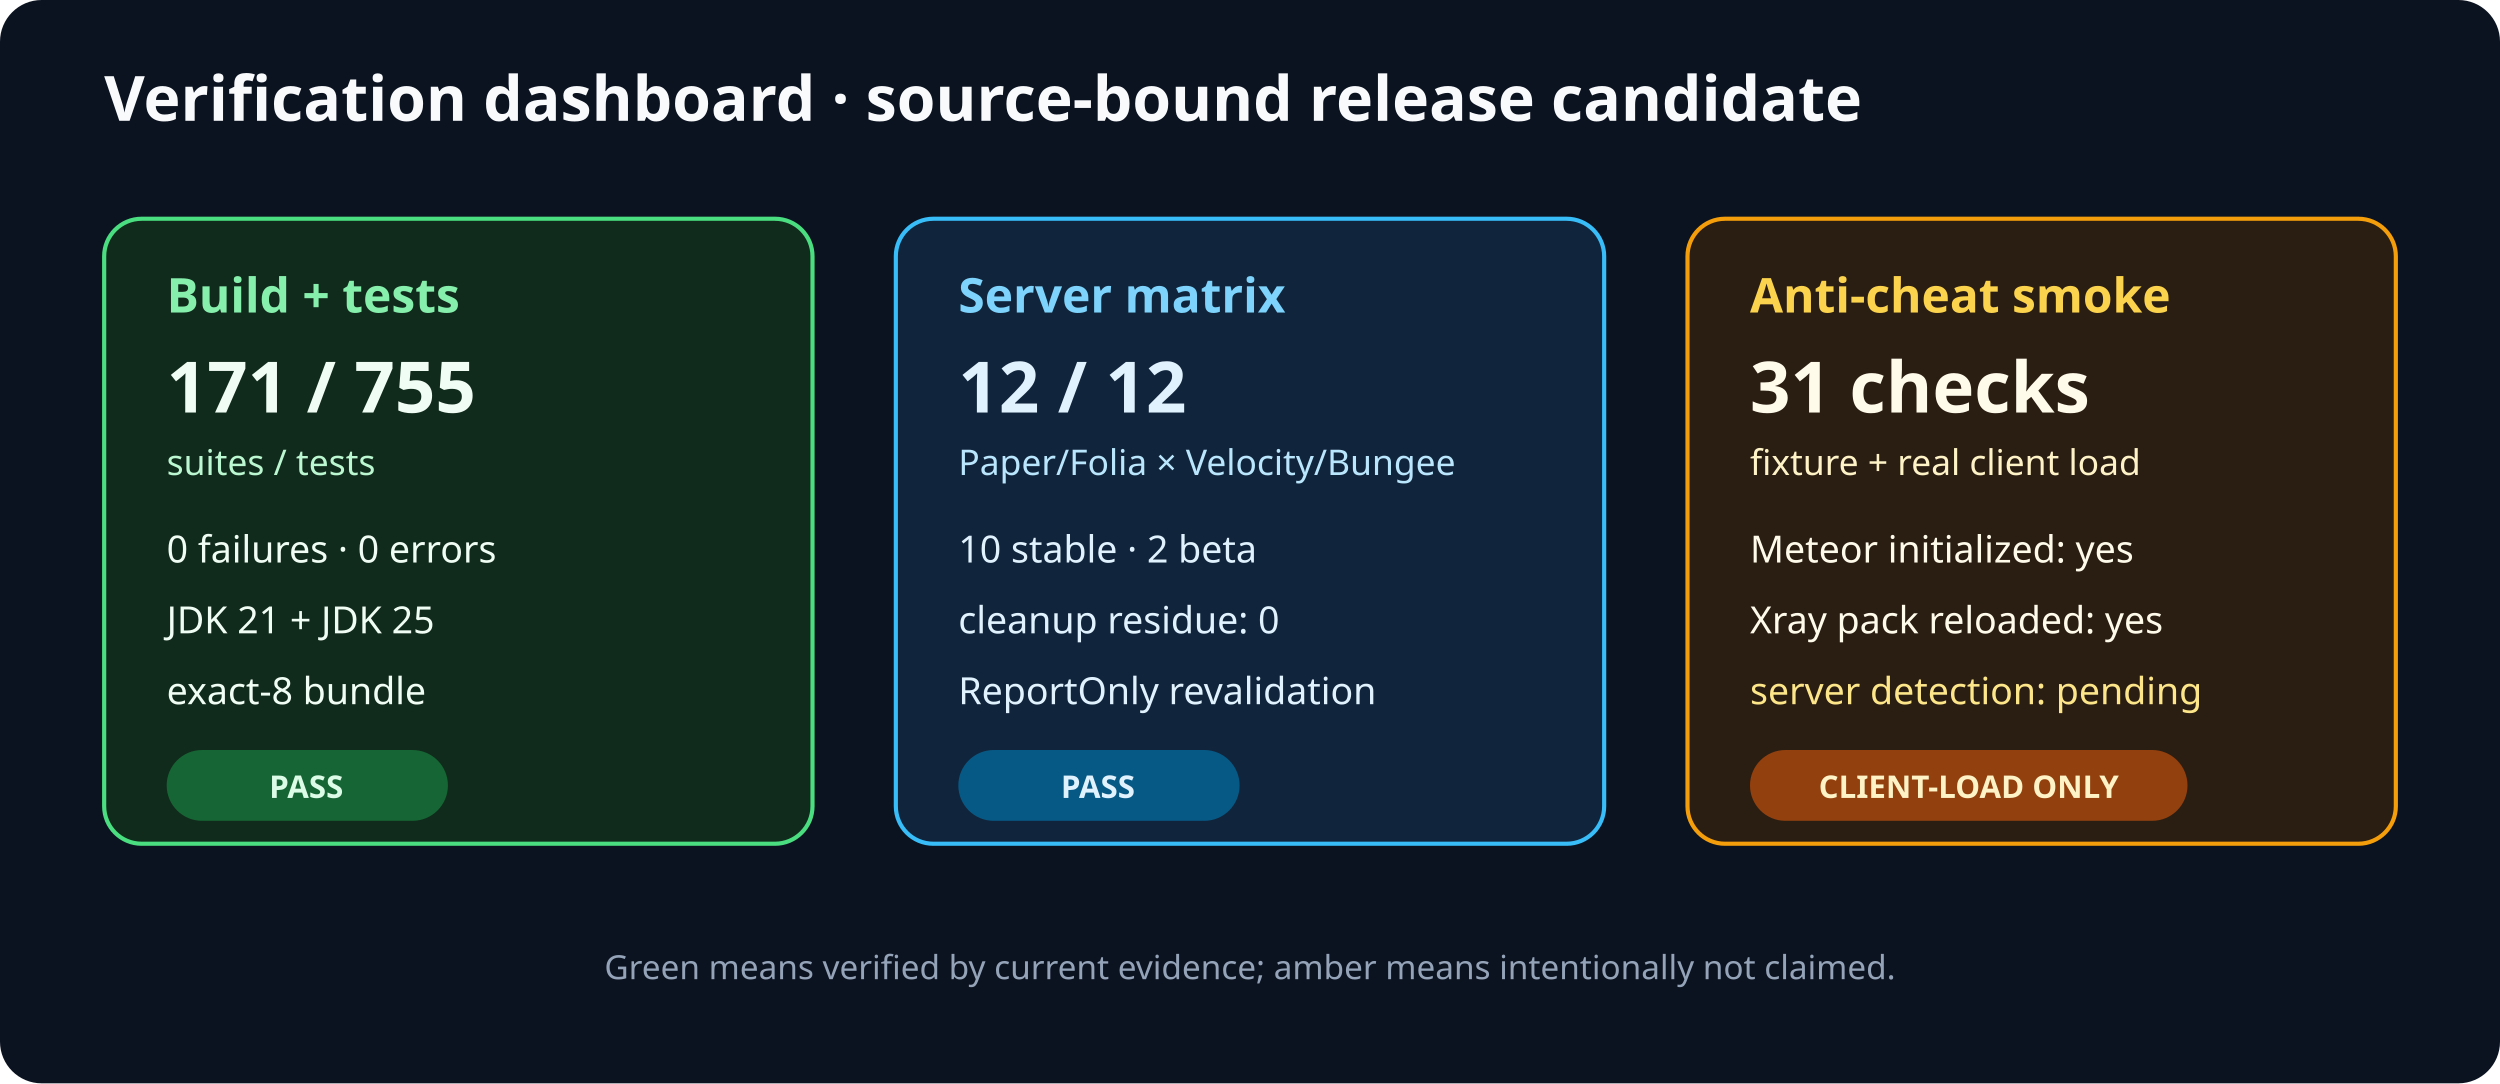
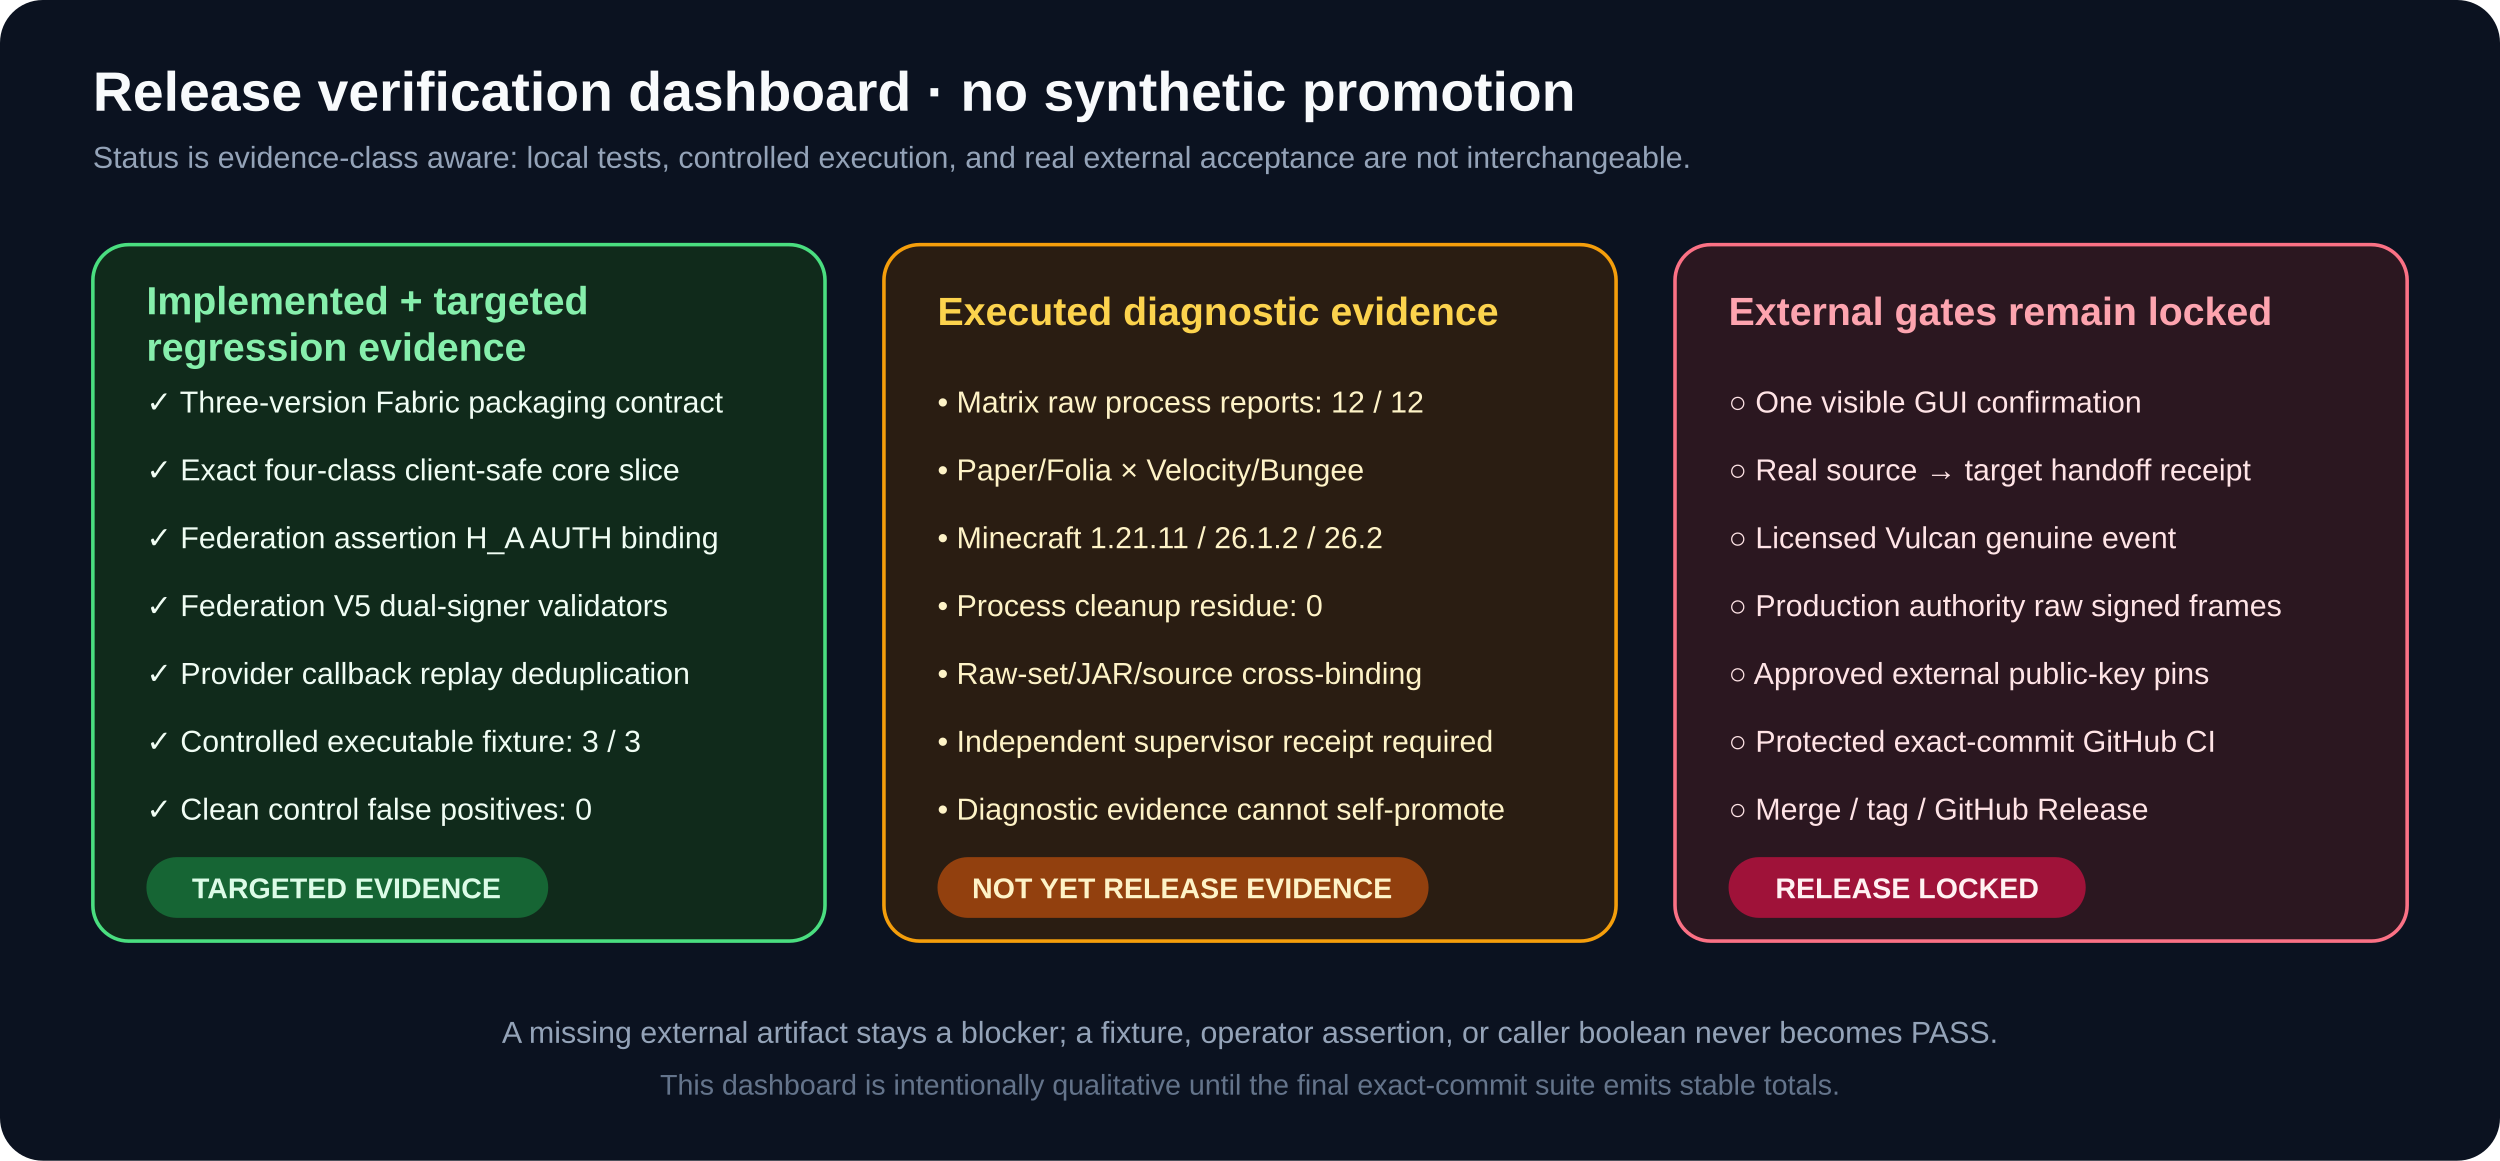
- <svg xmlns="http://www.w3.org/2000/svg" width="1200" height="520" viewBox="0 0 1200 520" role="img" aria-labelledby="title desc">
-   <rect width="1200" height="520" rx="20" fill="#0b1220" />
-   <text x="50" y="58" fill="#f8fafc" font-family="Segoe UI, sans-serif" font-size="30" font-weight="700">Verification dashboard · source-bound release candidate</text>
-   <g font-family="Segoe UI, sans-serif">
-     <rect x="50" y="105" width="340" height="300" rx="18" fill="#102a1b" stroke="#4ade80" stroke-width="2" />
-     <text x="80" y="150" fill="#86efac" font-size="23" font-weight="700">Build + tests</text>
-     <text x="80" y="198" fill="#f0fdf4" font-size="34" font-weight="700">171 / 755</text>
-     <text x="80" y="228" fill="#bbf7d0" font-size="17">suites / tests</text>
-     <text x="80" y="270" fill="#f0fdf4" font-size="18">0 failures · 0 errors</text>
-     <text x="80" y="304" fill="#f0fdf4" font-size="18">JDK 21 + JDK 25</text>
-     <text x="80" y="338" fill="#f0fdf4" font-size="18">exact-8 bundle</text>
-     <rect x="80" y="360" width="135" height="34" rx="17" fill="#166534" />
-     <text x="147" y="383" text-anchor="middle" fill="#dcfce7" font-size="15" font-weight="700">PASS</text>
-     <rect x="430" y="105" width="340" height="300" rx="18" fill="#10243b" stroke="#38bdf8" stroke-width="2" />
-     <text x="460" y="150" fill="#7dd3fc" font-size="23" font-weight="700">Server matrix</text>
-     <text x="460" y="198" fill="#e0f2fe" font-size="34" font-weight="700">12 / 12</text>
-     <text x="460" y="228" fill="#bae6fd" font-size="17">Paper/Folia × Velocity/Bungee</text>
-     <text x="460" y="270" fill="#e0f2fe" font-size="18">10 stable · 2 beta</text>
-     <text x="460" y="304" fill="#e0f2fe" font-size="18">cleanup residue: 0</text>
-     <text x="460" y="338" fill="#e0f2fe" font-size="18">ReportOnly revalidation</text>
-     <rect x="460" y="360" width="135" height="34" rx="17" fill="#075985" />
-     <text x="527" y="383" text-anchor="middle" fill="#e0f2fe" font-size="15" font-weight="700">PASS</text>
-     <rect x="810" y="105" width="340" height="300" rx="18" fill="#2a1d12" stroke="#f59e0b" stroke-width="2" />
-     <text x="840" y="150" fill="#fcd34d" font-size="23" font-weight="700">Anti-cheat smoke</text>
-     <text x="840" y="198" fill="#fffbeb" font-size="34" font-weight="700">31 checks</text>
-     <text x="840" y="228" fill="#fef3c7" font-size="17">fixture + real client load</text>
-     <text x="840" y="270" fill="#fffbeb" font-size="18">Meteor initialized: yes</text>
-     <text x="840" y="304" fill="#fffbeb" font-size="18">Xray pack reloaded: yes</text>
-     <text x="840" y="338" fill="#fde68a" font-size="18">server detection: pending</text>
-     <rect x="840" y="360" width="210" height="34" rx="17" fill="#92400e" />
-     <text x="945" y="383" text-anchor="middle" fill="#fef3c7" font-size="15" font-weight="700">CLIENT-LOAD ONLY</text>
+ <svg xmlns="http://www.w3.org/2000/svg" width="1400" height="650" viewBox="0 0 1400 650" role="img" aria-labelledby="title desc">
+   <rect width="1400" height="650" rx="24" fill="#0b1220" />
+   <g font-family="Segoe UI, Arial, sans-serif">
+     <text x="52" y="62" fill="#f8fafc" font-size="31" font-weight="700">Release verification dashboard · no synthetic promotion</text>
+     <text x="52" y="94" fill="#94a3b8" font-size="17">Status is evidence-class aware: local tests, controlled execution, and real external acceptance are not interchangeable.</text>
+     <rect x="52" y="137" width="410" height="390" rx="20" fill="#102a1b" stroke="#4ade80" stroke-width="2" />
+     <text x="82" y="176" fill="#86efac" font-size="22" font-weight="700">Implemented + targeted</text>
+     <text x="82" y="202" fill="#86efac" font-size="22" font-weight="700">regression evidence</text>
+     <g fill="#f0fdf4" font-size="17">
+       <text x="82" y="231">✓ Three-version Fabric packaging contract</text>
+       <text x="82" y="269">✓ Exact four-class client-safe core slice</text>
+       <text x="82" y="307">✓ Federation assertion H_A AUTH binding</text>
+       <text x="82" y="345">✓ Federation V5 dual-signer validators</text>
+       <text x="82" y="383">✓ Provider callback replay deduplication</text>
+       <text x="82" y="421">✓ Controlled executable fixture: 3 / 3</text>
+       <text x="82" y="459">✓ Clean control false positives: 0</text>
+     </g>
+     <rect x="82" y="480" width="225" height="34" rx="17" fill="#166534" />
+     <text x="194" y="503" text-anchor="middle" fill="#dcfce7" font-size="16" font-weight="700">TARGETED EVIDENCE</text>
+     <rect x="495" y="137" width="410" height="390" rx="20" fill="#2a1d12" stroke="#f59e0b" stroke-width="2" />
+     <text x="525" y="182" fill="#fcd34d" font-size="22" font-weight="700">Executed diagnostic evidence</text>
+     <g fill="#fef3c7" font-size="17">
+       <text x="525" y="231">• Matrix raw process reports: 12 / 12</text>
+       <text x="525" y="269">• Paper/Folia × Velocity/Bungee</text>
+       <text x="525" y="307">• Minecraft 1.21.11 / 26.1.2 / 26.2</text>
+       <text x="525" y="345">• Process cleanup residue: 0</text>
+       <text x="525" y="383">• Raw-set/JAR/source cross-binding</text>
+       <text x="525" y="421">• Independent supervisor receipt required</text>
+       <text x="525" y="459">• Diagnostic evidence cannot self-promote</text>
+     </g>
+     <rect x="525" y="480" width="275" height="34" rx="17" fill="#92400e" />
+     <text x="662" y="503" text-anchor="middle" fill="#fef3c7" font-size="16" font-weight="700">NOT YET RELEASE EVIDENCE</text>
+     <rect x="938" y="137" width="410" height="390" rx="20" fill="#2b1720" stroke="#fb7185" stroke-width="2" />
+     <text x="968" y="182" fill="#fda4af" font-size="22" font-weight="700">External gates remain locked</text>
+     <g fill="#ffe4e6" font-size="17">
+       <text x="968" y="231">○ One visible GUI confirmation</text>
+       <text x="968" y="269">○ Real source → target handoff receipt</text>
+       <text x="968" y="307">○ Licensed Vulcan genuine event</text>
+       <text x="968" y="345">○ Production authority raw signed frames</text>
+       <text x="968" y="383">○ Approved external public-key pins</text>
+       <text x="968" y="421">○ Protected exact-commit GitHub CI</text>
+       <text x="968" y="459">○ Merge / tag / GitHub Release</text>
+     </g>
+     <rect x="968" y="480" width="200" height="34" rx="17" fill="#9f1239" />
+     <text x="1068" y="503" text-anchor="middle" fill="#fff1f2" font-size="16" font-weight="700">RELEASE LOCKED</text>
+     <text x="700" y="584" text-anchor="middle" fill="#94a3b8" font-size="17">A missing external artifact stays a blocker; a fixture, operator assertion, or caller boolean never becomes PASS.</text>
+     <text x="700" y="613" text-anchor="middle" fill="#64748b" font-size="16">This dashboard is intentionally qualitative until the final exact-commit suite emits stable totals.</text>
  </g>
-   <text x="600" y="470" text-anchor="middle" fill="#94a3b8" font-family="Segoe UI, sans-serif" font-size="16">Green means verified by current evidence; amber means intentionally not claimed.</text>
</svg>
